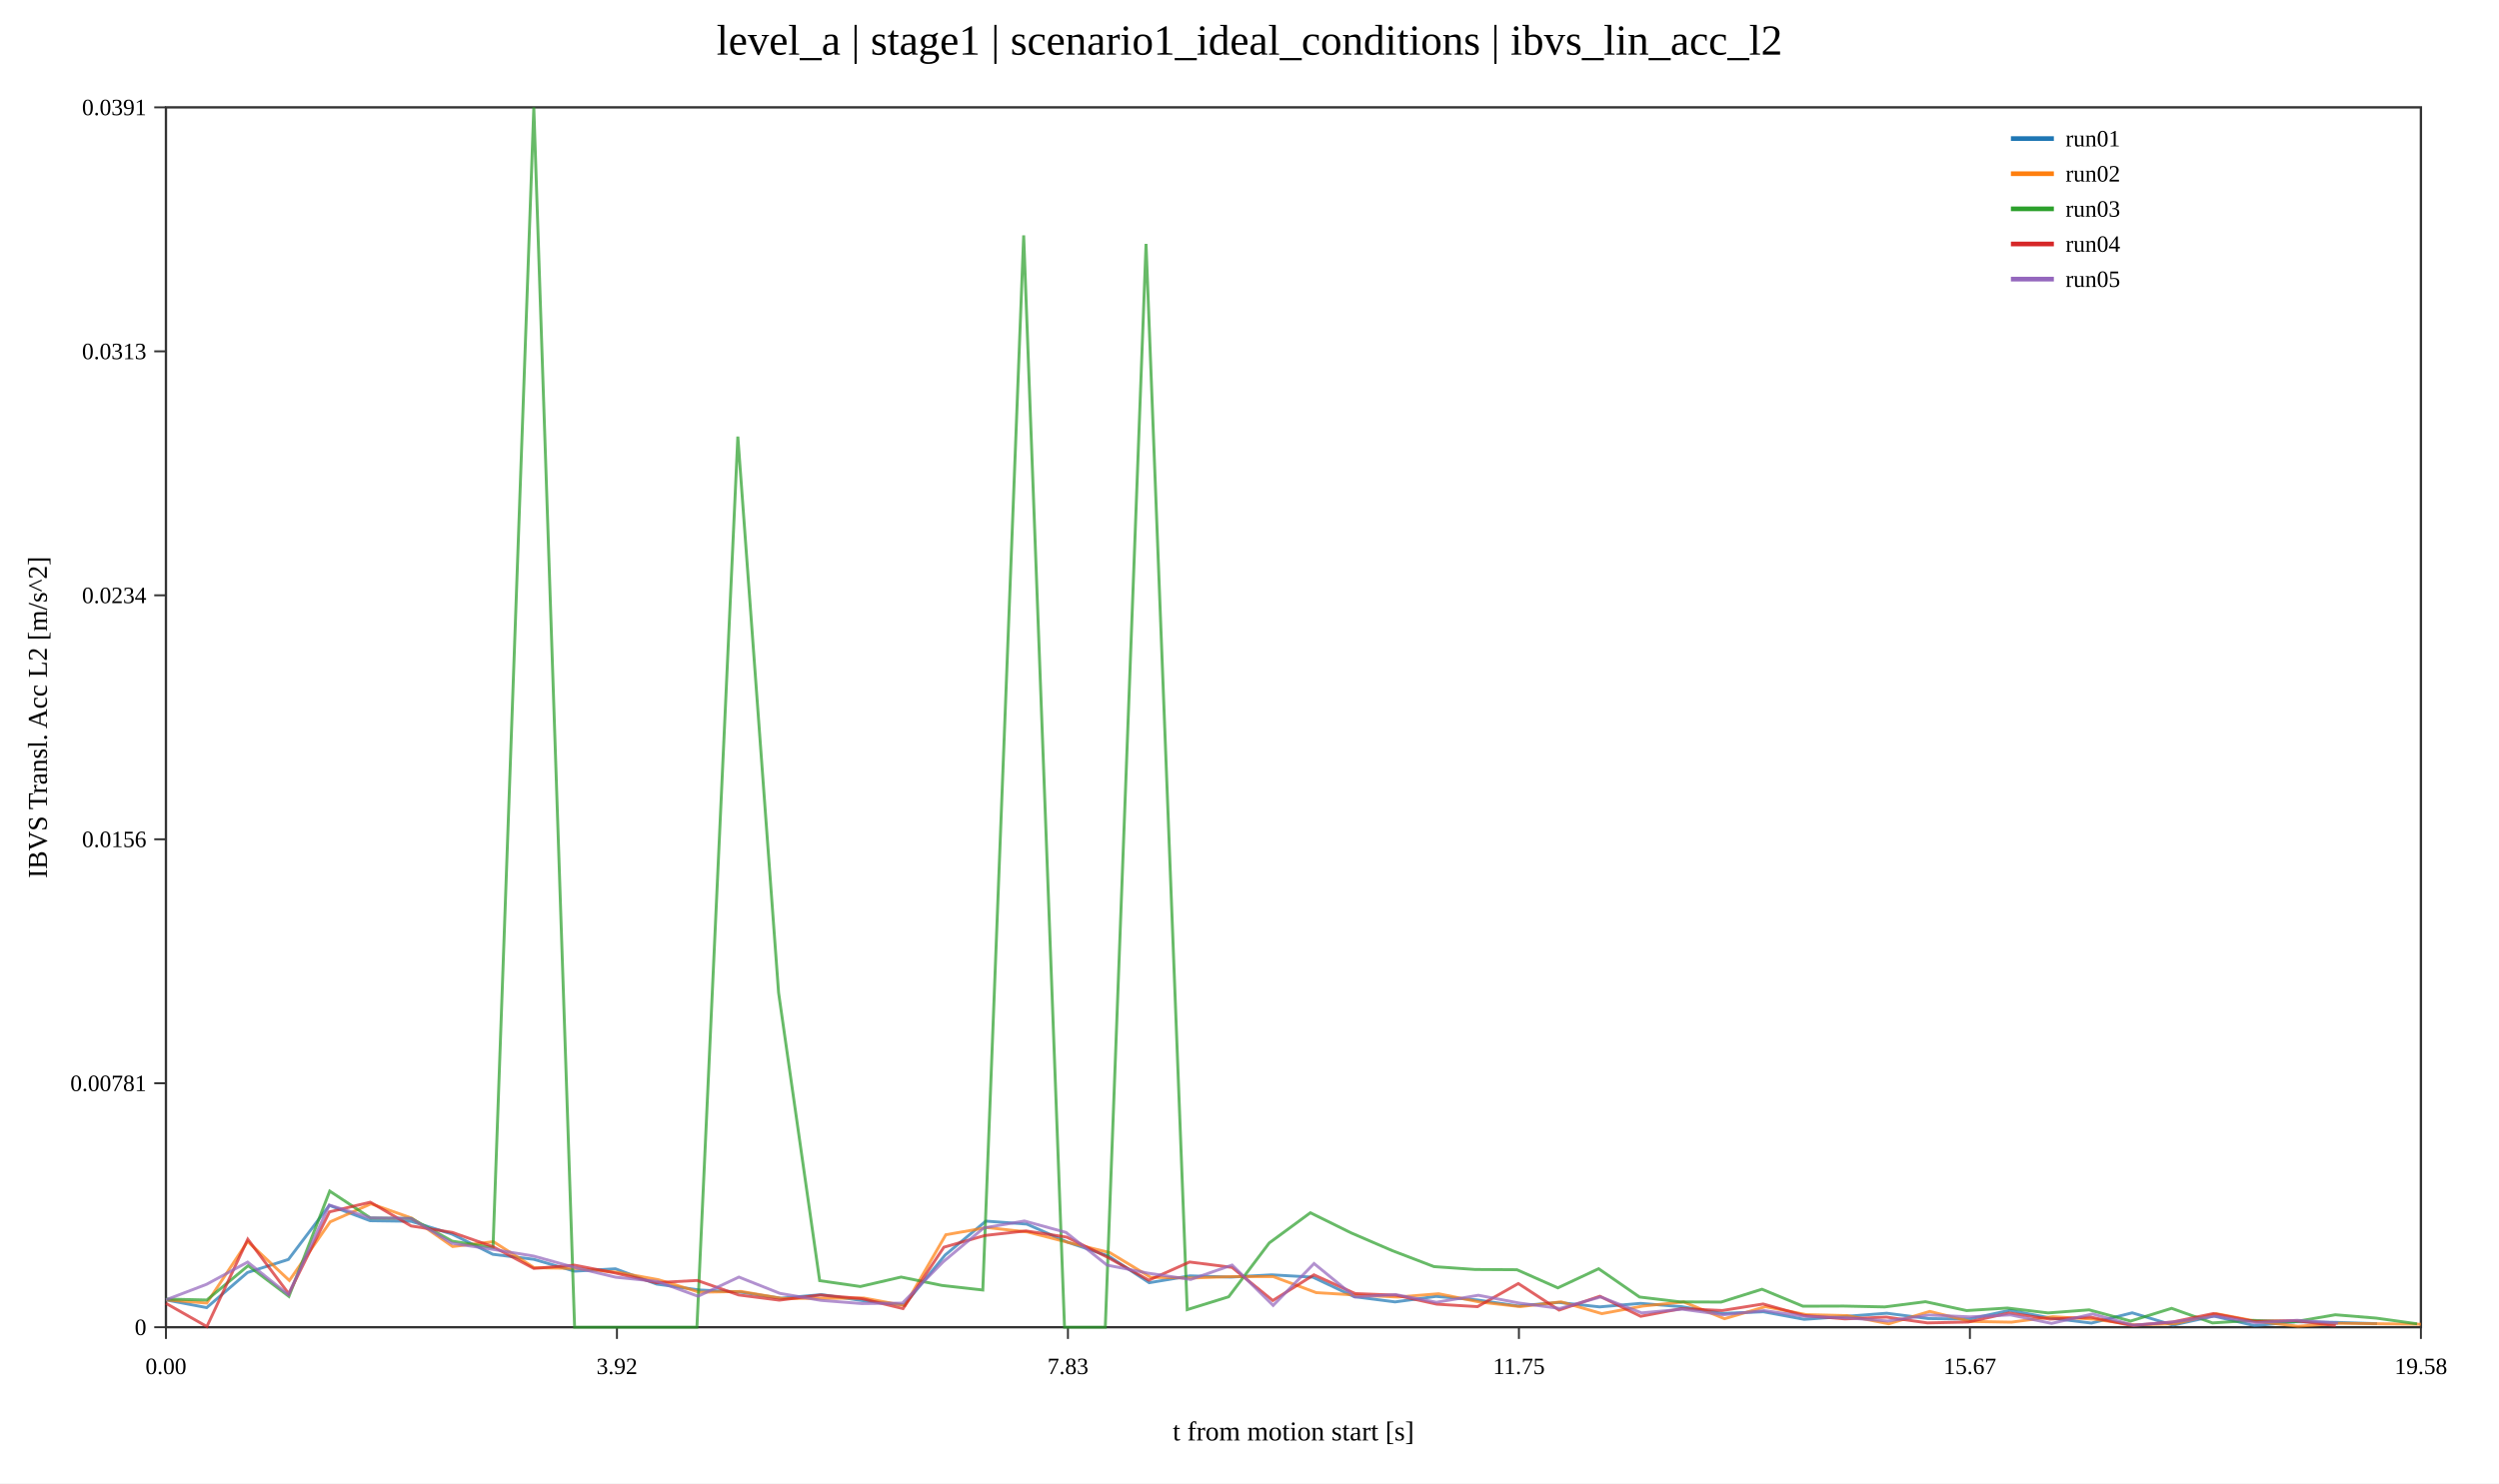
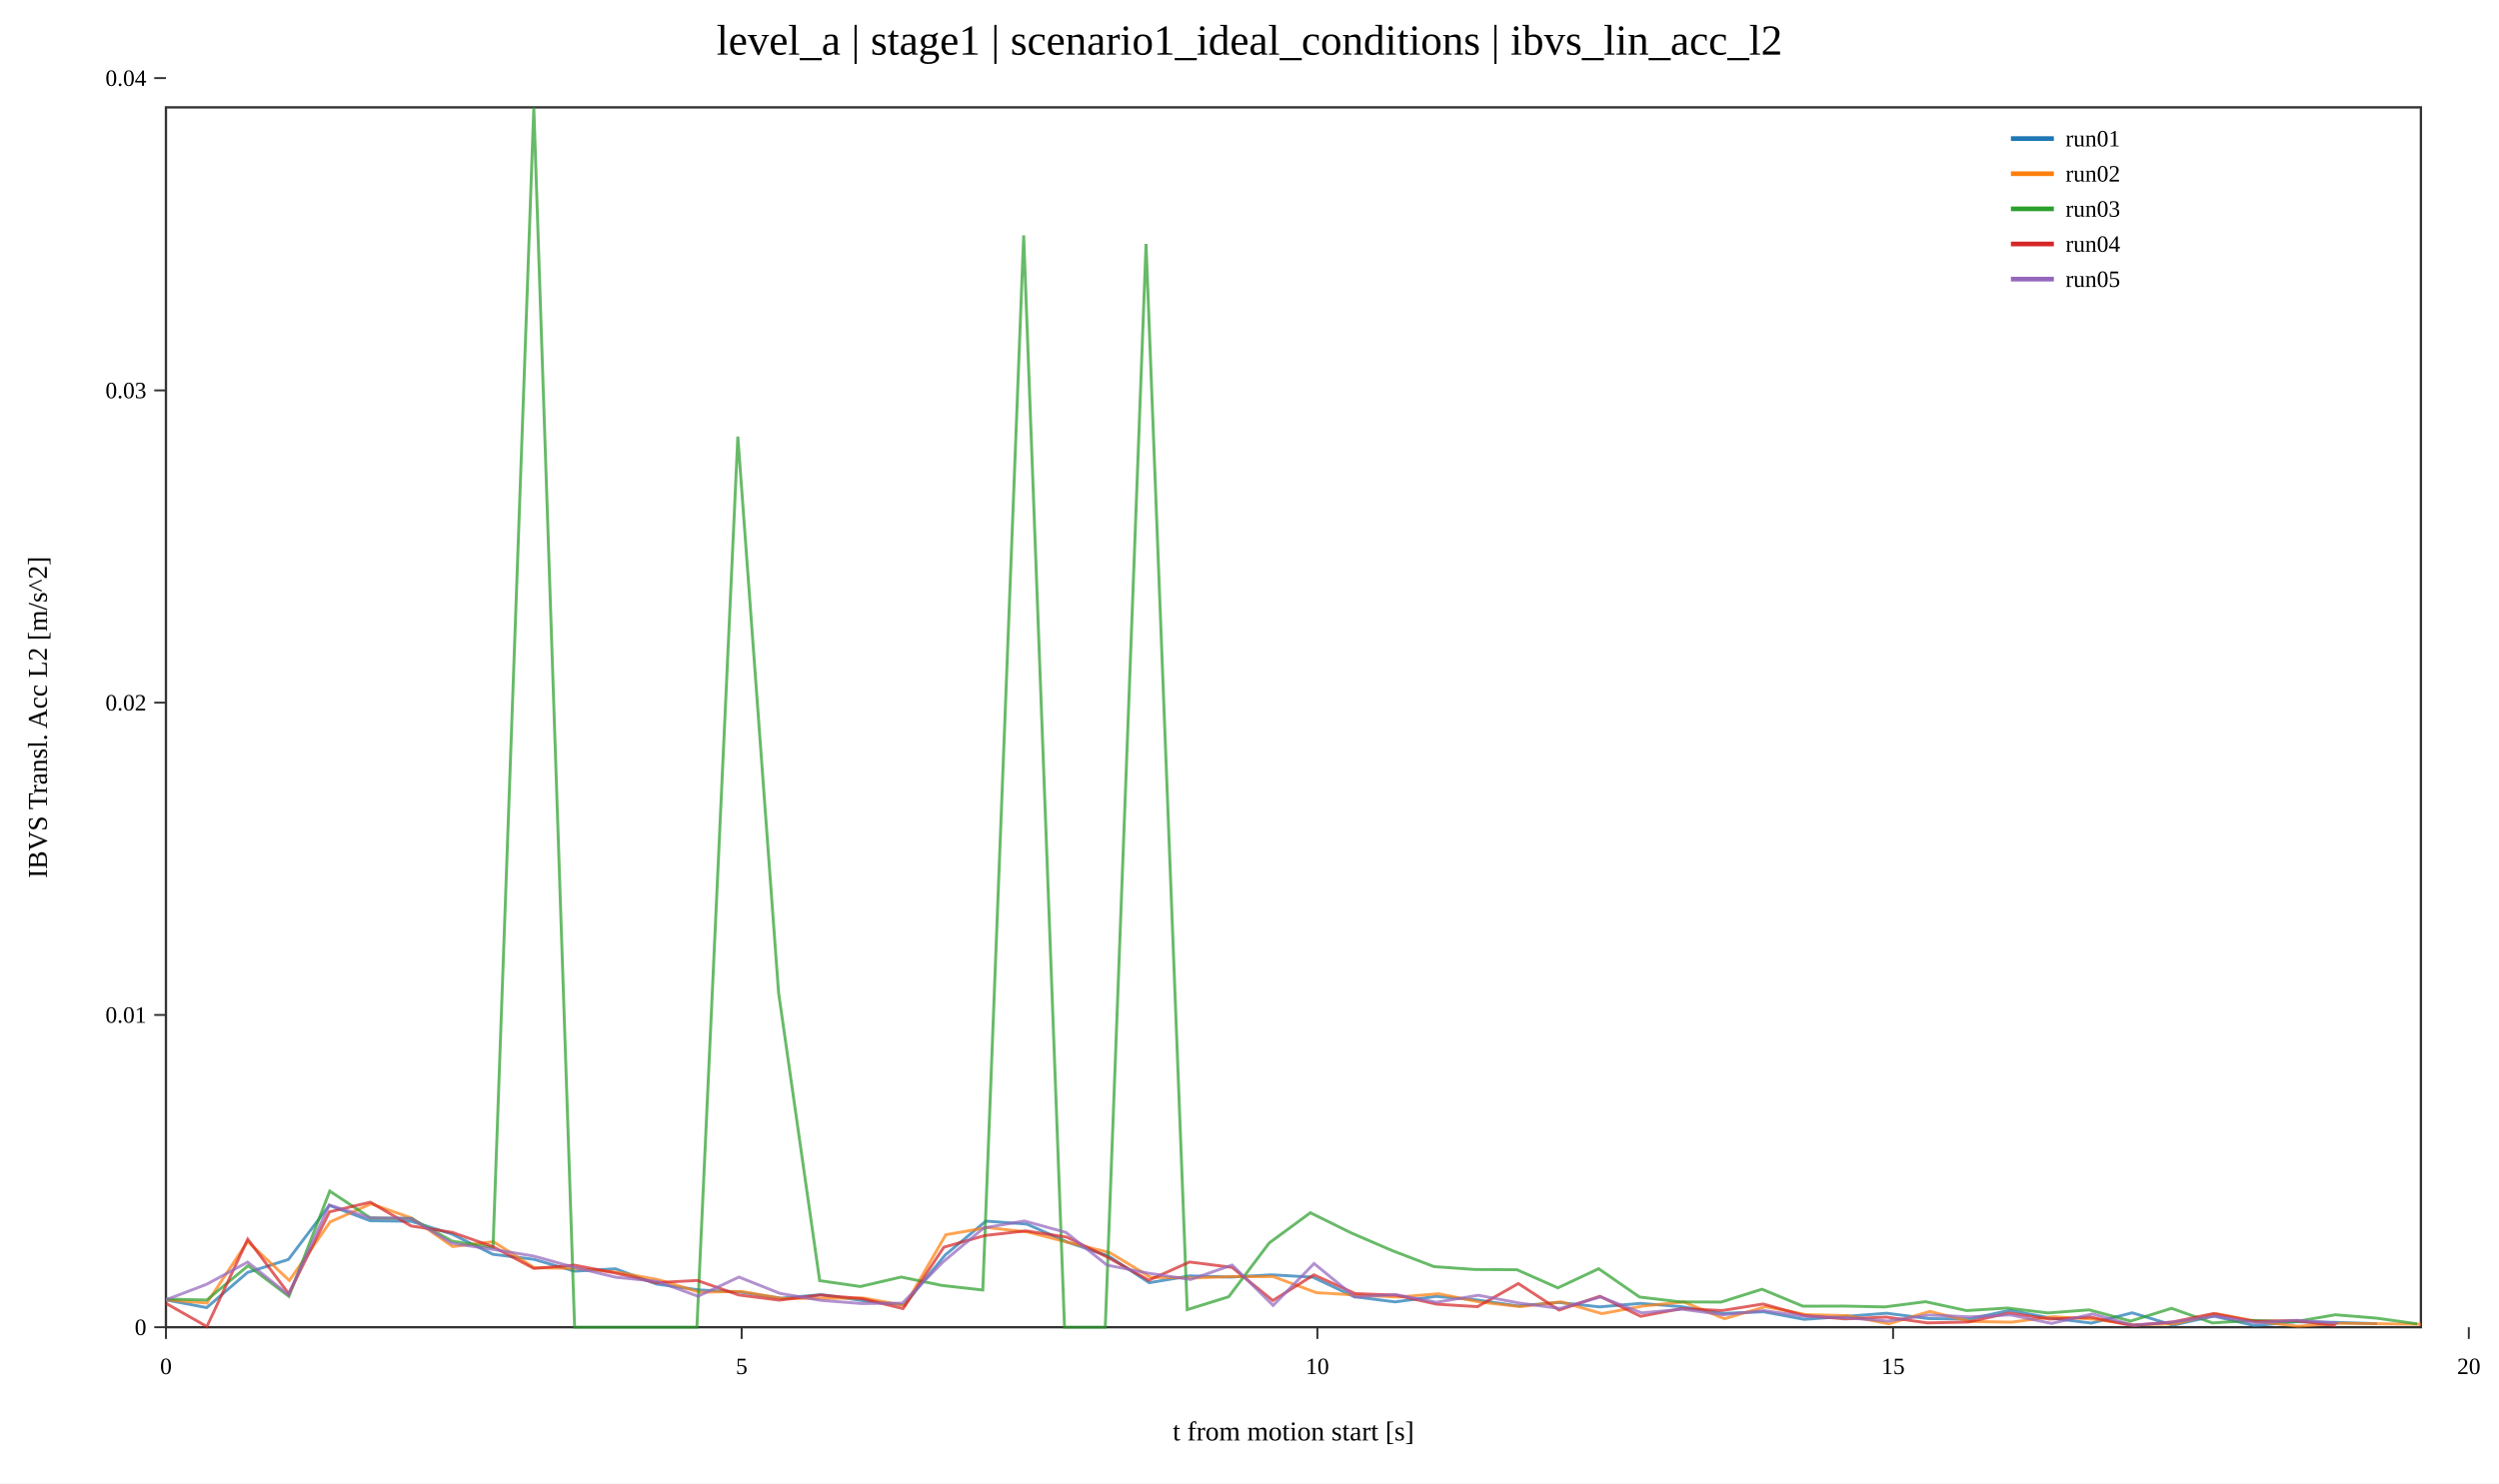
<svg xmlns="http://www.w3.org/2000/svg" width="1280" height="760">
  <rect x="0" y="0" width="100%" height="100%" fill="white" />
  <text x="640.0" y="28" text-anchor="middle" font-size="22">level_a | stage1 | scenario1_ideal_conditions | ibvs_lin_acc_l2</text>
  <rect x="85" y="55" width="1155" height="625" fill="none" stroke="#333" stroke-width="1.2" />
  <line x1="85.00" y1="680.00" x2="85.00" y2="686.00" stroke="#333" />
-   <text x="85.00" y="704.00" text-anchor="middle" font-size="12">0.00</text>
-   <line x1="316.00" y1="680.00" x2="316.00" y2="686.00" stroke="#333" />
-   <text x="316.00" y="704.00" text-anchor="middle" font-size="12">3.92</text>
-   <line x1="547.00" y1="680.00" x2="547.00" y2="686.00" stroke="#333" />
-   <text x="547.00" y="704.00" text-anchor="middle" font-size="12">7.83</text>
-   <line x1="778.00" y1="680.00" x2="778.00" y2="686.00" stroke="#333" />
-   <text x="778.00" y="704.00" text-anchor="middle" font-size="12">11.75</text>
-   <line x1="1009.00" y1="680.00" x2="1009.00" y2="686.00" stroke="#333" />
-   <text x="1009.00" y="704.00" text-anchor="middle" font-size="12">15.67</text>
-   <line x1="1240.00" y1="680.00" x2="1240.00" y2="686.00" stroke="#333" />
-   <text x="1240.00" y="704.00" text-anchor="middle" font-size="12">19.58</text>
+   <text x="85.00" y="704.00" text-anchor="middle" font-size="12">0</text>
+   <line x1="379.88" y1="680.00" x2="379.88" y2="686.00" stroke="#333" />
+   <text x="379.88" y="704.00" text-anchor="middle" font-size="12">5</text>
+   <line x1="674.77" y1="680.00" x2="674.77" y2="686.00" stroke="#333" />
+   <text x="674.77" y="704.00" text-anchor="middle" font-size="12">10</text>
+   <line x1="969.65" y1="680.00" x2="969.65" y2="686.00" stroke="#333" />
+   <text x="969.65" y="704.00" text-anchor="middle" font-size="12">15</text>
+   <line x1="1264.54" y1="680.00" x2="1264.54" y2="686.00" stroke="#333" />
+   <text x="1264.54" y="704.00" text-anchor="middle" font-size="12">20</text>
  <line x1="79.00" y1="680.00" x2="85.00" y2="680.00" stroke="#333" />
  <text x="75.00" y="684.00" text-anchor="end" font-size="12">0</text>
-   <line x1="79.00" y1="555.00" x2="85.00" y2="555.00" stroke="#333" />
-   <text x="75.00" y="559.00" text-anchor="end" font-size="12">0.00781</text>
-   <line x1="79.00" y1="430.00" x2="85.00" y2="430.00" stroke="#333" />
-   <text x="75.00" y="434.00" text-anchor="end" font-size="12">0.0156</text>
-   <line x1="79.00" y1="305.00" x2="85.00" y2="305.00" stroke="#333" />
-   <text x="75.00" y="309.00" text-anchor="end" font-size="12">0.0234</text>
-   <line x1="79.00" y1="180.00" x2="85.00" y2="180.00" stroke="#333" />
-   <text x="75.00" y="184.00" text-anchor="end" font-size="12">0.0313</text>
-   <line x1="79.00" y1="55.00" x2="85.00" y2="55.00" stroke="#333" />
-   <text x="75.00" y="59.00" text-anchor="end" font-size="12">0.0391</text>
+   <line x1="79.00" y1="520.00" x2="85.00" y2="520.00" stroke="#333" />
+   <text x="75.00" y="524.00" text-anchor="end" font-size="12">0.01</text>
+   <line x1="79.00" y1="360.00" x2="85.00" y2="360.00" stroke="#333" />
+   <text x="75.00" y="364.00" text-anchor="end" font-size="12">0.02</text>
+   <line x1="79.00" y1="200.01" x2="85.00" y2="200.01" stroke="#333" />
+   <text x="75.00" y="204.01" text-anchor="end" font-size="12">0.03</text>
+   <line x1="79.00" y1="40.01" x2="85.00" y2="40.01" stroke="#333" />
+   <text x="75.00" y="44.01" text-anchor="end" font-size="12">0.04</text>
  <polyline points="85.00,665.99 105.87,669.96 126.77,651.96 147.73,645.27 168.66,617.57 189.59,625.43 210.60,625.73 231.54,632.29 252.43,642.64 273.34,645.19 294.29,651.28 315.22,650.06 336.35,657.90 358.00,660.90 379.02,661.95 399.96,665.13 420.84,663.30 441.76,666.36 463.14,668.57 484.09,643.02 504.98,625.63 525.92,627.15 546.80,636.43 567.75,643.50 588.63,657.20 609.51,653.68 630.42,654.32 651.38,653.16 672.44,654.34 693.59,664.34 714.59,667.03 735.56,664.20 756.53,666.01 777.46,669.08 798.43,667.31 819.32,669.58 840.26,667.78 861.35,669.47 882.28,672.94 903.22,672.07 924.13,675.96 945.39,674.45 966.39,672.83 987.61,675.56 1008.55,675.82 1029.45,671.34 1050.33,675.28 1071.25,677.88 1092.13,672.62 1113.03,678.92 1133.94,674.28 1154.84,679.19 1175.72,677.18 1196.62,677.52 1217.52,678.18" fill="none" stroke="#1f77b4" stroke-width="1.5" opacity="0.72" />
  <line x1="1030" y1="71" x2="1052" y2="71" stroke="#1f77b4" stroke-width="2.4" />
  <text x="1058" y="75" font-size="12">run01</text>
  <polyline points="85.00,665.99 105.95,667.61 126.83,636.07 148.21,656.05 169.12,626.02 190.02,616.76 210.92,624.12 231.85,638.66 252.74,636.18 273.64,649.52 295.11,649.85 316.22,651.84 337.27,655.66 358.27,662.07 379.65,661.67 400.61,665.27 421.51,665.20 442.48,665.04 463.45,668.93 484.45,632.62 505.51,628.93 526.37,631.21 547.23,636.58 568.46,641.79 589.37,654.42 610.29,654.79 631.22,654.05 652.11,654.05 674.21,662.28 695.13,663.54 716.00,664.52 736.89,662.85 757.80,667.07 778.72,669.45 799.59,666.98 820.47,673.04 841.45,669.16 862.39,667.04 883.31,675.64 904.26,669.47 925.19,673.55 946.14,674.04 967.44,678.25 988.40,671.90 1009.28,677.02 1030.33,677.40 1051.57,674.60 1072.48,675.86 1093.41,678.80 1114.36,678.16 1135.25,673.07 1156.15,677.03 1177.06,679.50 1198.10,678.02 1218.99,678.22 1240.00,678.47" fill="none" stroke="#ff7f0e" stroke-width="1.5" opacity="0.72" />
  <line x1="1030" y1="89" x2="1052" y2="89" stroke="#ff7f0e" stroke-width="2.4" />
  <text x="1058" y="93" font-size="12">run02</text>
  <polyline points="85.00,665.56 105.94,666.05 127.11,648.45 147.98,664.20 168.89,610.26 189.79,624.04 210.69,624.29 231.61,635.90 252.52,639.18 273.42,55.00 294.31,680.00 315.19,680.00 336.06,680.00 356.96,680.00 377.92,223.69 398.79,508.58 419.83,656.13 440.67,659.14 461.57,654.29 482.49,658.59 503.39,660.93 524.33,120.58 545.25,680.00 566.13,680.00 587.01,124.95 608.09,670.99 629.33,664.40 650.11,636.82 671.18,621.35 692.04,631.66 713.20,640.79 734.49,648.94 755.54,650.41 776.97,650.54 797.96,659.83 818.83,650.03 839.77,664.52 860.67,667.02 881.56,667.11 902.50,660.53 923.48,669.23 944.40,669.16 965.40,669.59 986.22,666.92 1007.32,671.47 1028.19,670.17 1049.07,672.68 1070.05,671.10 1091.33,676.84 1112.31,670.32 1133.25,677.79 1154.11,676.49 1175.09,677.25 1196.16,673.61 1217.11,675.33 1238.03,678.25" fill="none" stroke="#2ca02c" stroke-width="1.5" opacity="0.72" />
  <line x1="1030" y1="107" x2="1052" y2="107" stroke="#2ca02c" stroke-width="2.4" />
  <text x="1058" y="111" font-size="12">run03</text>
  <polyline points="85.00,667.75 105.96,679.65 126.91,634.90 147.89,662.84 168.76,620.90 189.66,615.93 210.58,628.12 231.58,631.40 252.50,638.74 273.40,649.86 294.29,648.21 315.23,652.23 336.15,657.17 357.12,656.03 378.32,663.46 399.19,666.13 420.08,663.51 441.16,665.28 462.55,670.46 483.44,639.01 504.51,632.99 525.47,630.65 546.40,633.85 567.41,644.21 588.44,655.91 609.32,646.58 631.04,649.34 651.94,666.33 673.01,653.16 694.10,662.75 714.98,663.57 735.89,668.18 756.79,669.46 777.70,657.62 798.56,671.22 819.46,664.12 840.37,674.41 861.27,670.46 882.18,671.44 903.07,668.09 924.03,673.96 945.04,675.73 966.22,674.80 987.23,677.78 1008.12,677.34 1029.06,672.71 1049.96,675.83 1070.95,674.83 1091.91,679.12 1112.81,677.32 1133.70,672.98 1154.59,676.99 1175.49,676.59 1196.39,679.17" fill="none" stroke="#d62728" stroke-width="1.5" opacity="0.72" />
  <line x1="1030" y1="125" x2="1052" y2="125" stroke="#d62728" stroke-width="2.4" />
  <text x="1058" y="129" font-size="12">run04</text>
  <polyline points="85.00,665.97 105.88,657.98 126.84,646.63 147.73,663.31 168.66,617.40 189.57,623.94 210.52,624.26 231.44,636.98 252.43,640.11 273.34,643.55 294.35,649.36 315.34,654.38 336.61,656.51 357.55,664.13 378.48,654.30 399.46,662.66 420.50,666.24 441.44,667.88 462.23,667.65 483.07,646.52 503.87,629.12 524.70,625.57 546.00,631.42 567.00,648.17 588.00,652.30 609.87,655.53 631.11,648.14 652.12,668.84 673.07,647.37 694.01,664.50 714.86,663.28 735.76,667.21 757.23,663.62 778.12,667.61 798.99,670.38 819.88,664.49 840.83,672.65 861.73,670.77 882.68,673.62 903.59,671.48 924.90,674.49 946.01,675.17 966.89,676.83 988.05,673.73 1008.93,674.69 1029.83,673.68 1050.83,678.05 1071.84,673.19 1092.72,678.95 1113.85,677.26 1134.65,674.25 1155.62,677.73 1176.58,676.45 1197.52,677.93" fill="none" stroke="#9467bd" stroke-width="1.5" opacity="0.72" />
  <line x1="1030" y1="143" x2="1052" y2="143" stroke="#9467bd" stroke-width="2.4" />
  <text x="1058" y="147" font-size="12">run05</text>
  <text x="662.5" y="738.0" text-anchor="middle" font-size="14">t from motion start [s]</text>
  <text x="24" y="367.5" font-size="14" transform="rotate(-90 24,367.5)" text-anchor="middle">IBVS Transl. Acc L2 [m/s^2]</text>
</svg>
